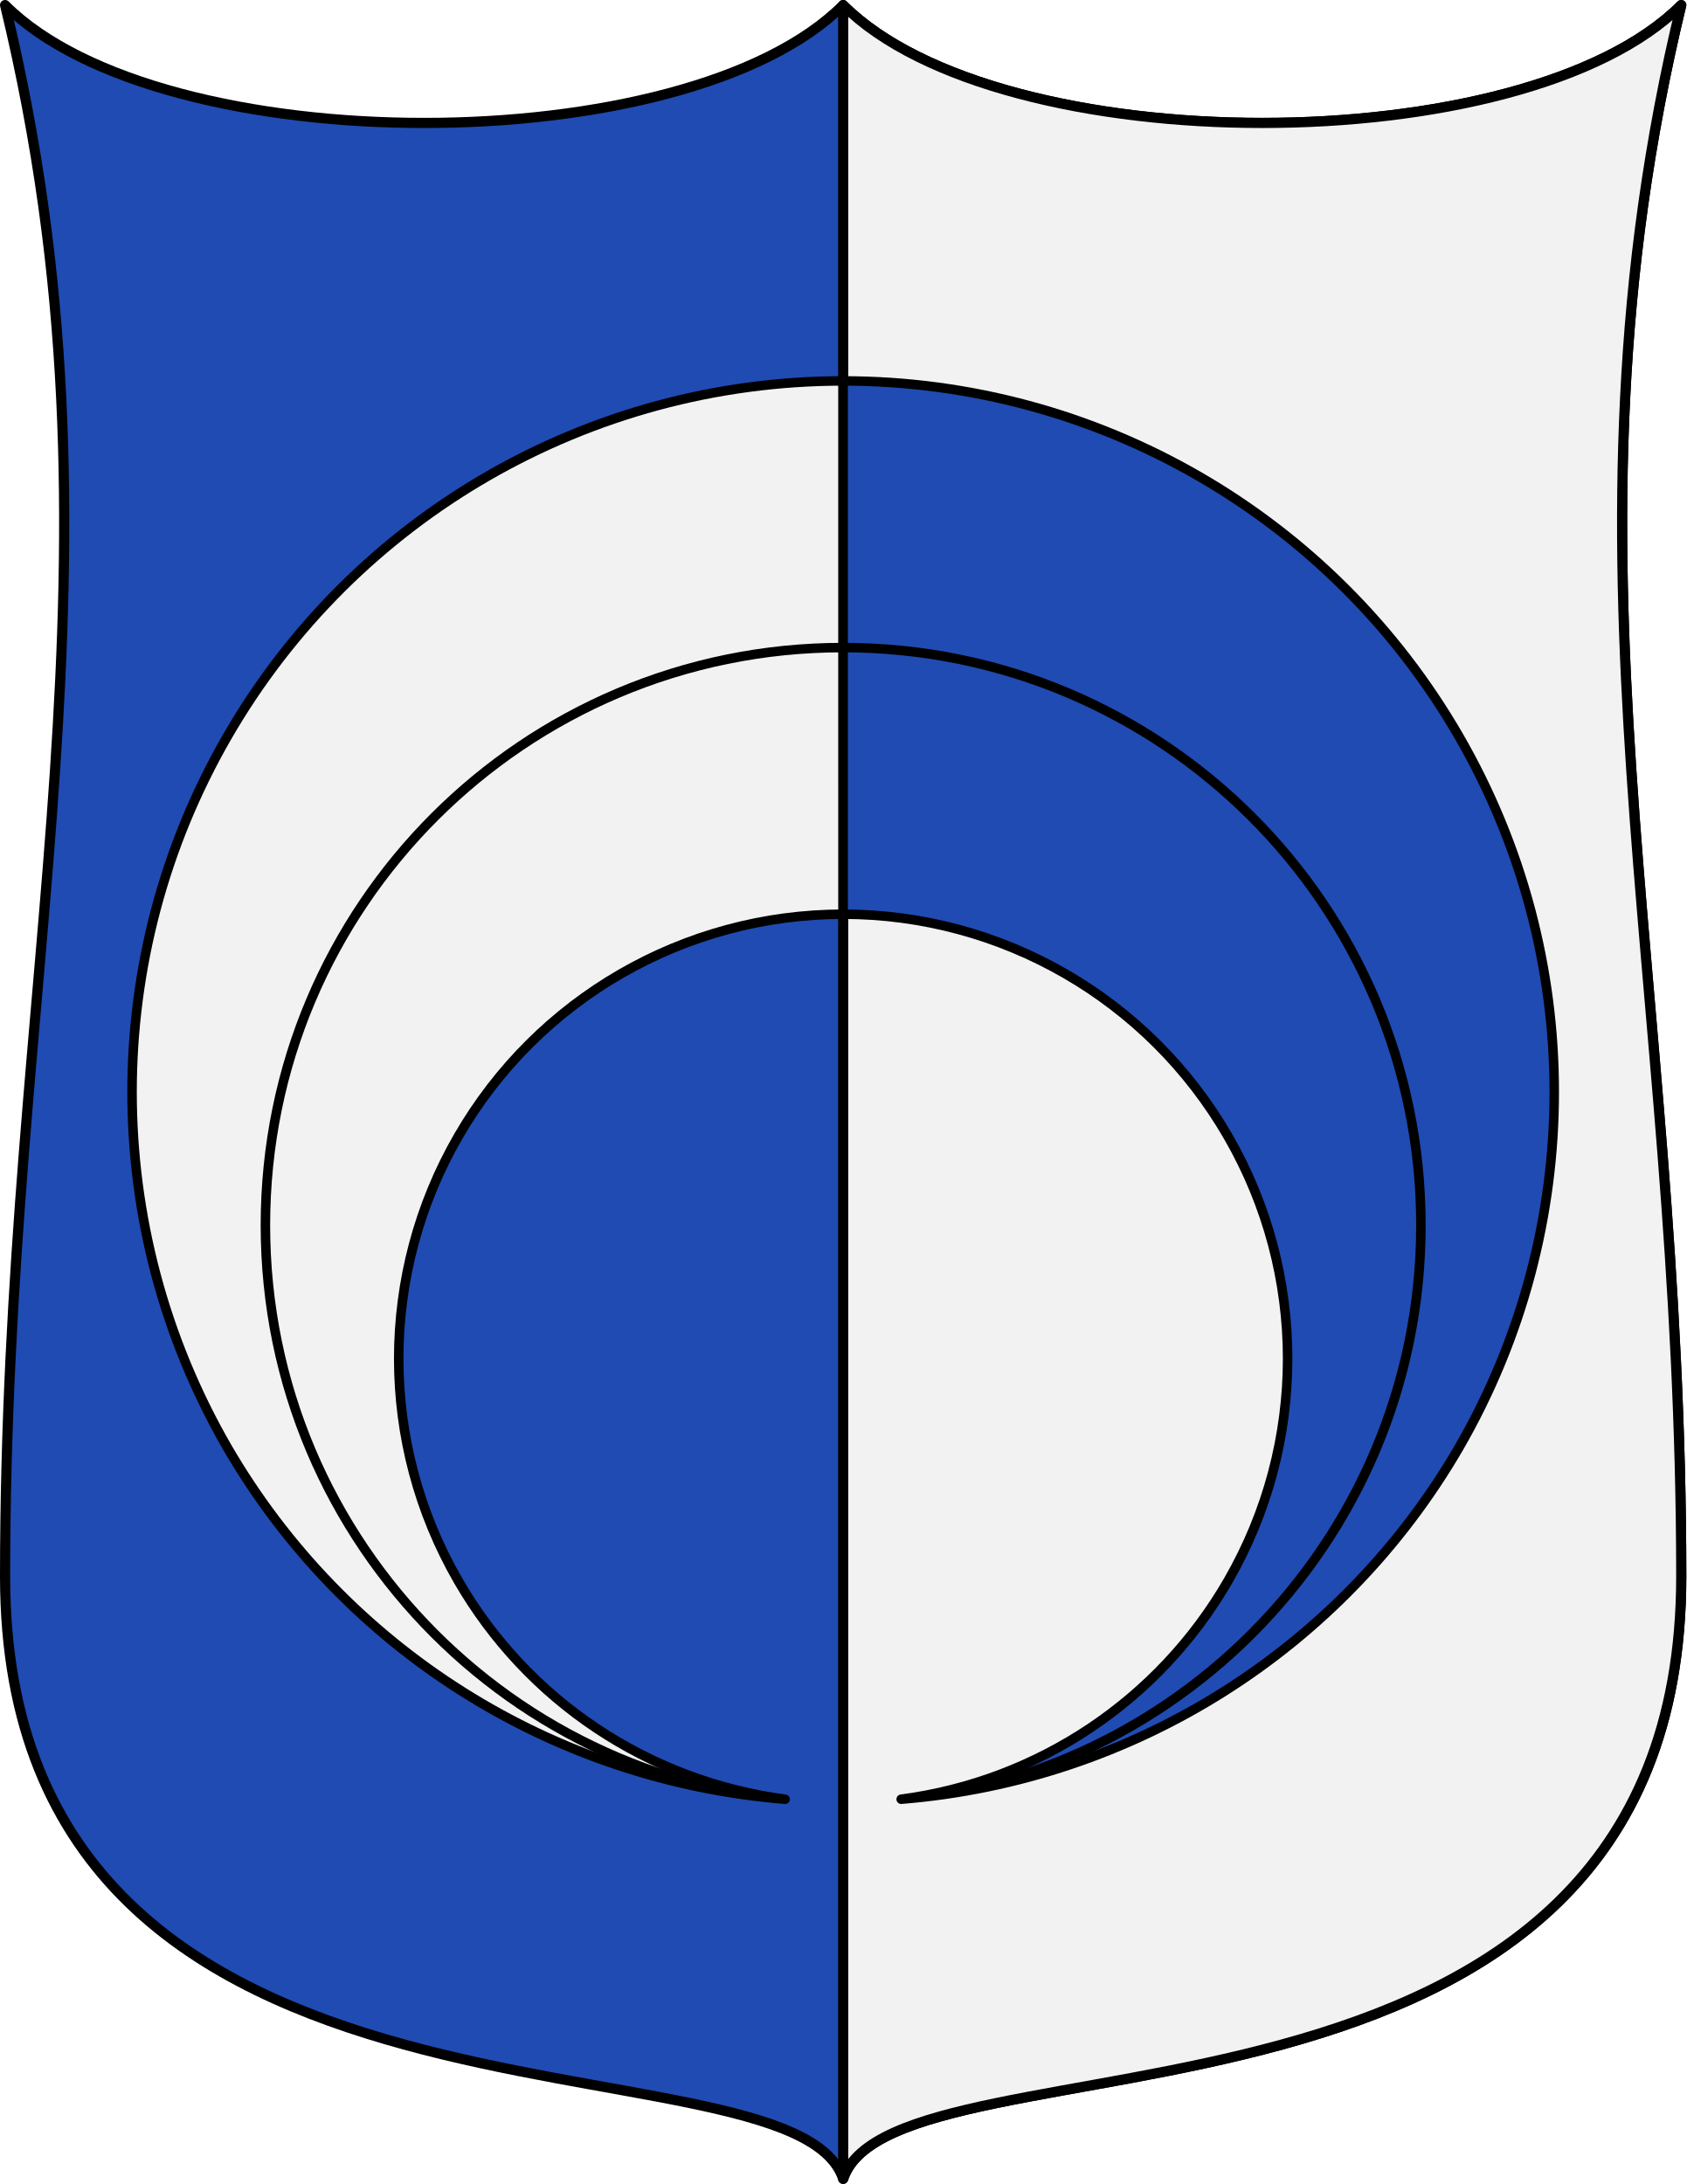
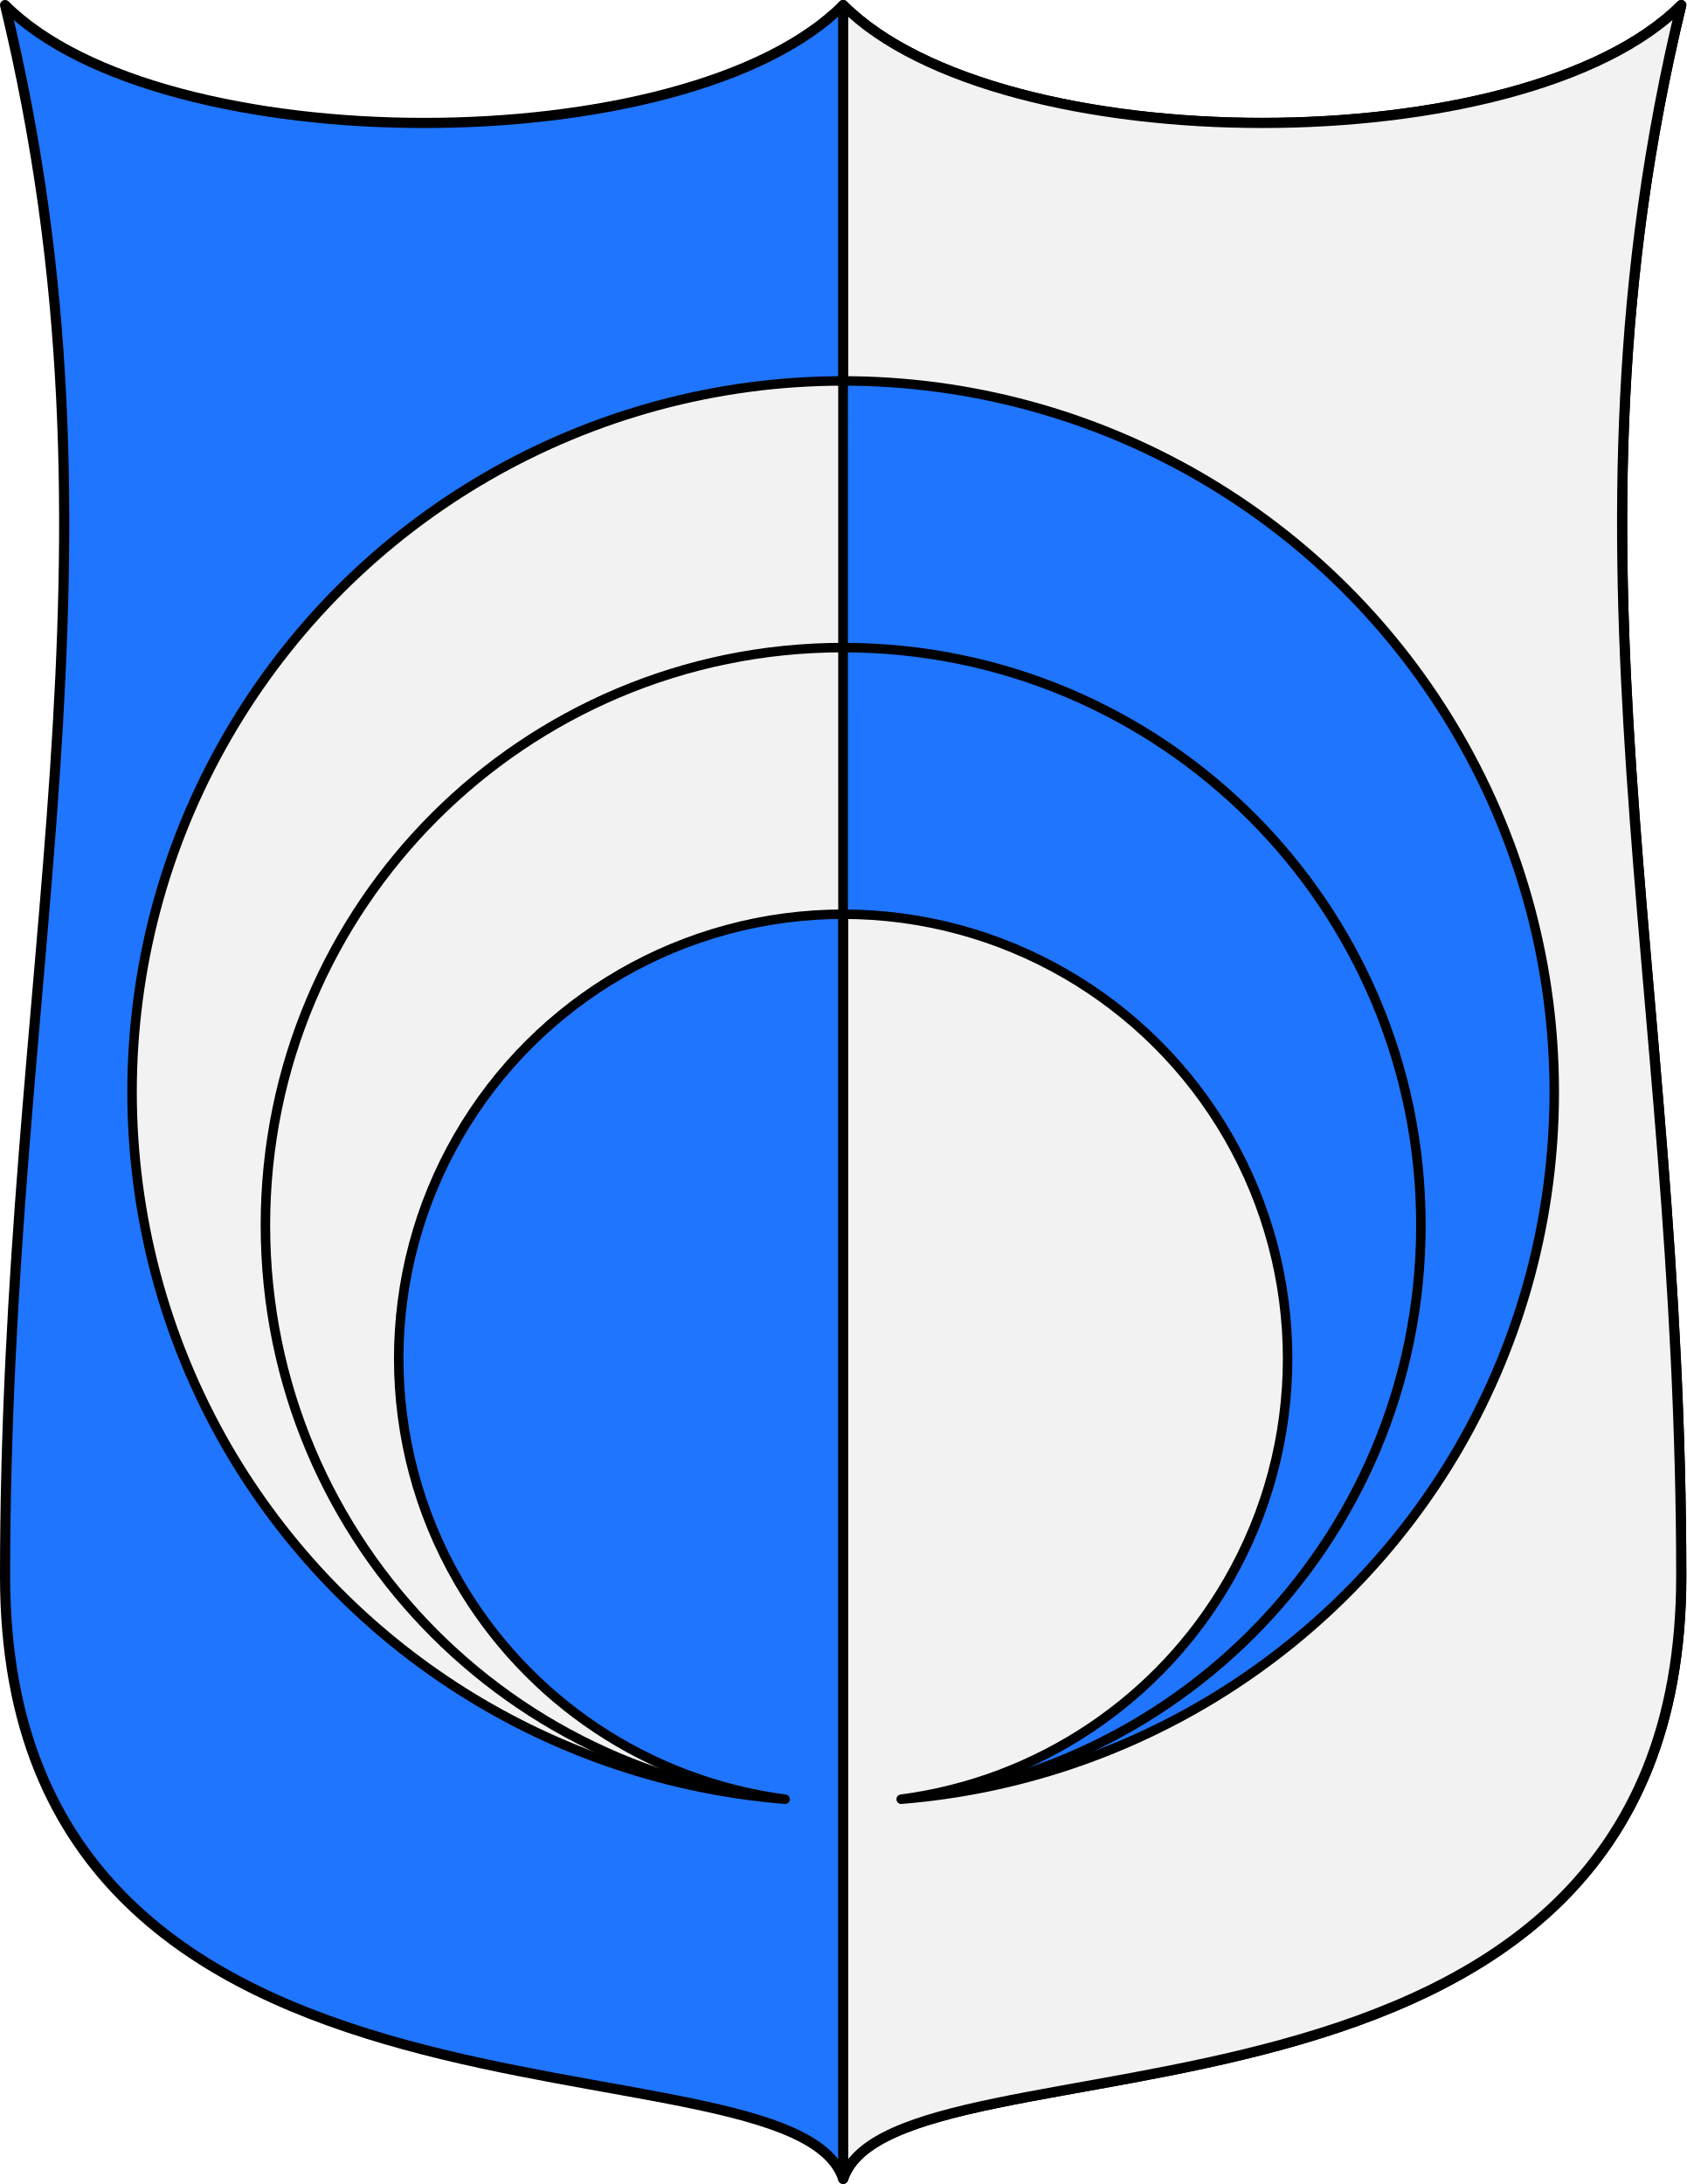
<svg xmlns="http://www.w3.org/2000/svg" version="1.1" viewBox="0 0 332 430">
  <defs>
    <clipPath id="clipPath5">
      <path d="M 258,58 A 200,200 0 0 0 58,258 200,200 0 0 0 240.21,456.73 125,125 0 0 1 133,333 125,125 0 0 1 258,208 125,125 0 0 1 383,333 125,125 0 0 1 275.79,456.73 200,200 0 0 0 458,258 200,200 0 0 0 258,58 Z" fill="#ff0" />
    </clipPath>
  </defs>
-   <path d="m1 1c30.938 30.938 134.07 30.938 165 0 30.938 30.938 134.07 30.938 165 0-26.191 108.28 0 190.79 0 309.38s-154.69 87.659-165 118.6c-10.313-30.938-165 0-165-118.6s26.191-201.1 0-309.38z" fill="#1f4bb3" stroke="#000" stroke-linecap="round" stroke-linejoin="round" stroke-width="2" />
+   <path d="m1 1c30.938 30.938 134.07 30.938 165 0 30.938 30.938 134.07 30.938 165 0-26.191 108.28 0 190.79 0 309.38s-154.69 87.659-165 118.6c-10.313-30.938-165 0-165-118.6s26.191-201.1 0-309.38z" fill="#1F75FE" stroke="#000" stroke-linecap="round" stroke-linejoin="round" stroke-width="2" />
  <path d="m166 1v427.98c10.31-30.941 165-0.01 165-118.6s-26.191-201.1 0-309.38c-30.93 30.938-134.06 30.938-165 0z" fill="#f2f2f2" stroke="#000" stroke-linejoin="round" stroke-width="2" />
  <g transform="matrix(.69998 0 0 .69998 -14.596 34.401)" stroke="#000" stroke-linejoin="round" stroke-width="2.667">
    <path d="m258 58a200 200 0 0 0-173.21 100 200 200 0 0 0 0 200 200 200 0 0 0 156.89 98.93 125 125 0 0 1-91.938-61.43 125 125 0 0 1 0-125 125 125 0 0 1 108.25-62.5v-150z" fill="#f2f2f2" />
-     <path d="m258 58a200 200 0 0 1 173.21 100 200 200 0 0 1 0 200 200 200 0 0 1-156.89 98.93 125 125 0 0 0 91.938-61.43 125 125 0 0 0 0-125 125 125 0 0 0-108.25-62.5z" fill="#1f4bb3" />
+     <path d="m258 58a200 200 0 0 1 173.21 100 200 200 0 0 1 0 200 200 200 0 0 1-156.89 98.93 125 125 0 0 0 91.938-61.43 125 125 0 0 0 0-125 125 125 0 0 0-108.25-62.5z" fill="#1F75FE" />
    <circle cx="258" cy="295.5" r="162.5" clip-path="url(#clipPath5)" fill="none" />
  </g>
</svg>
